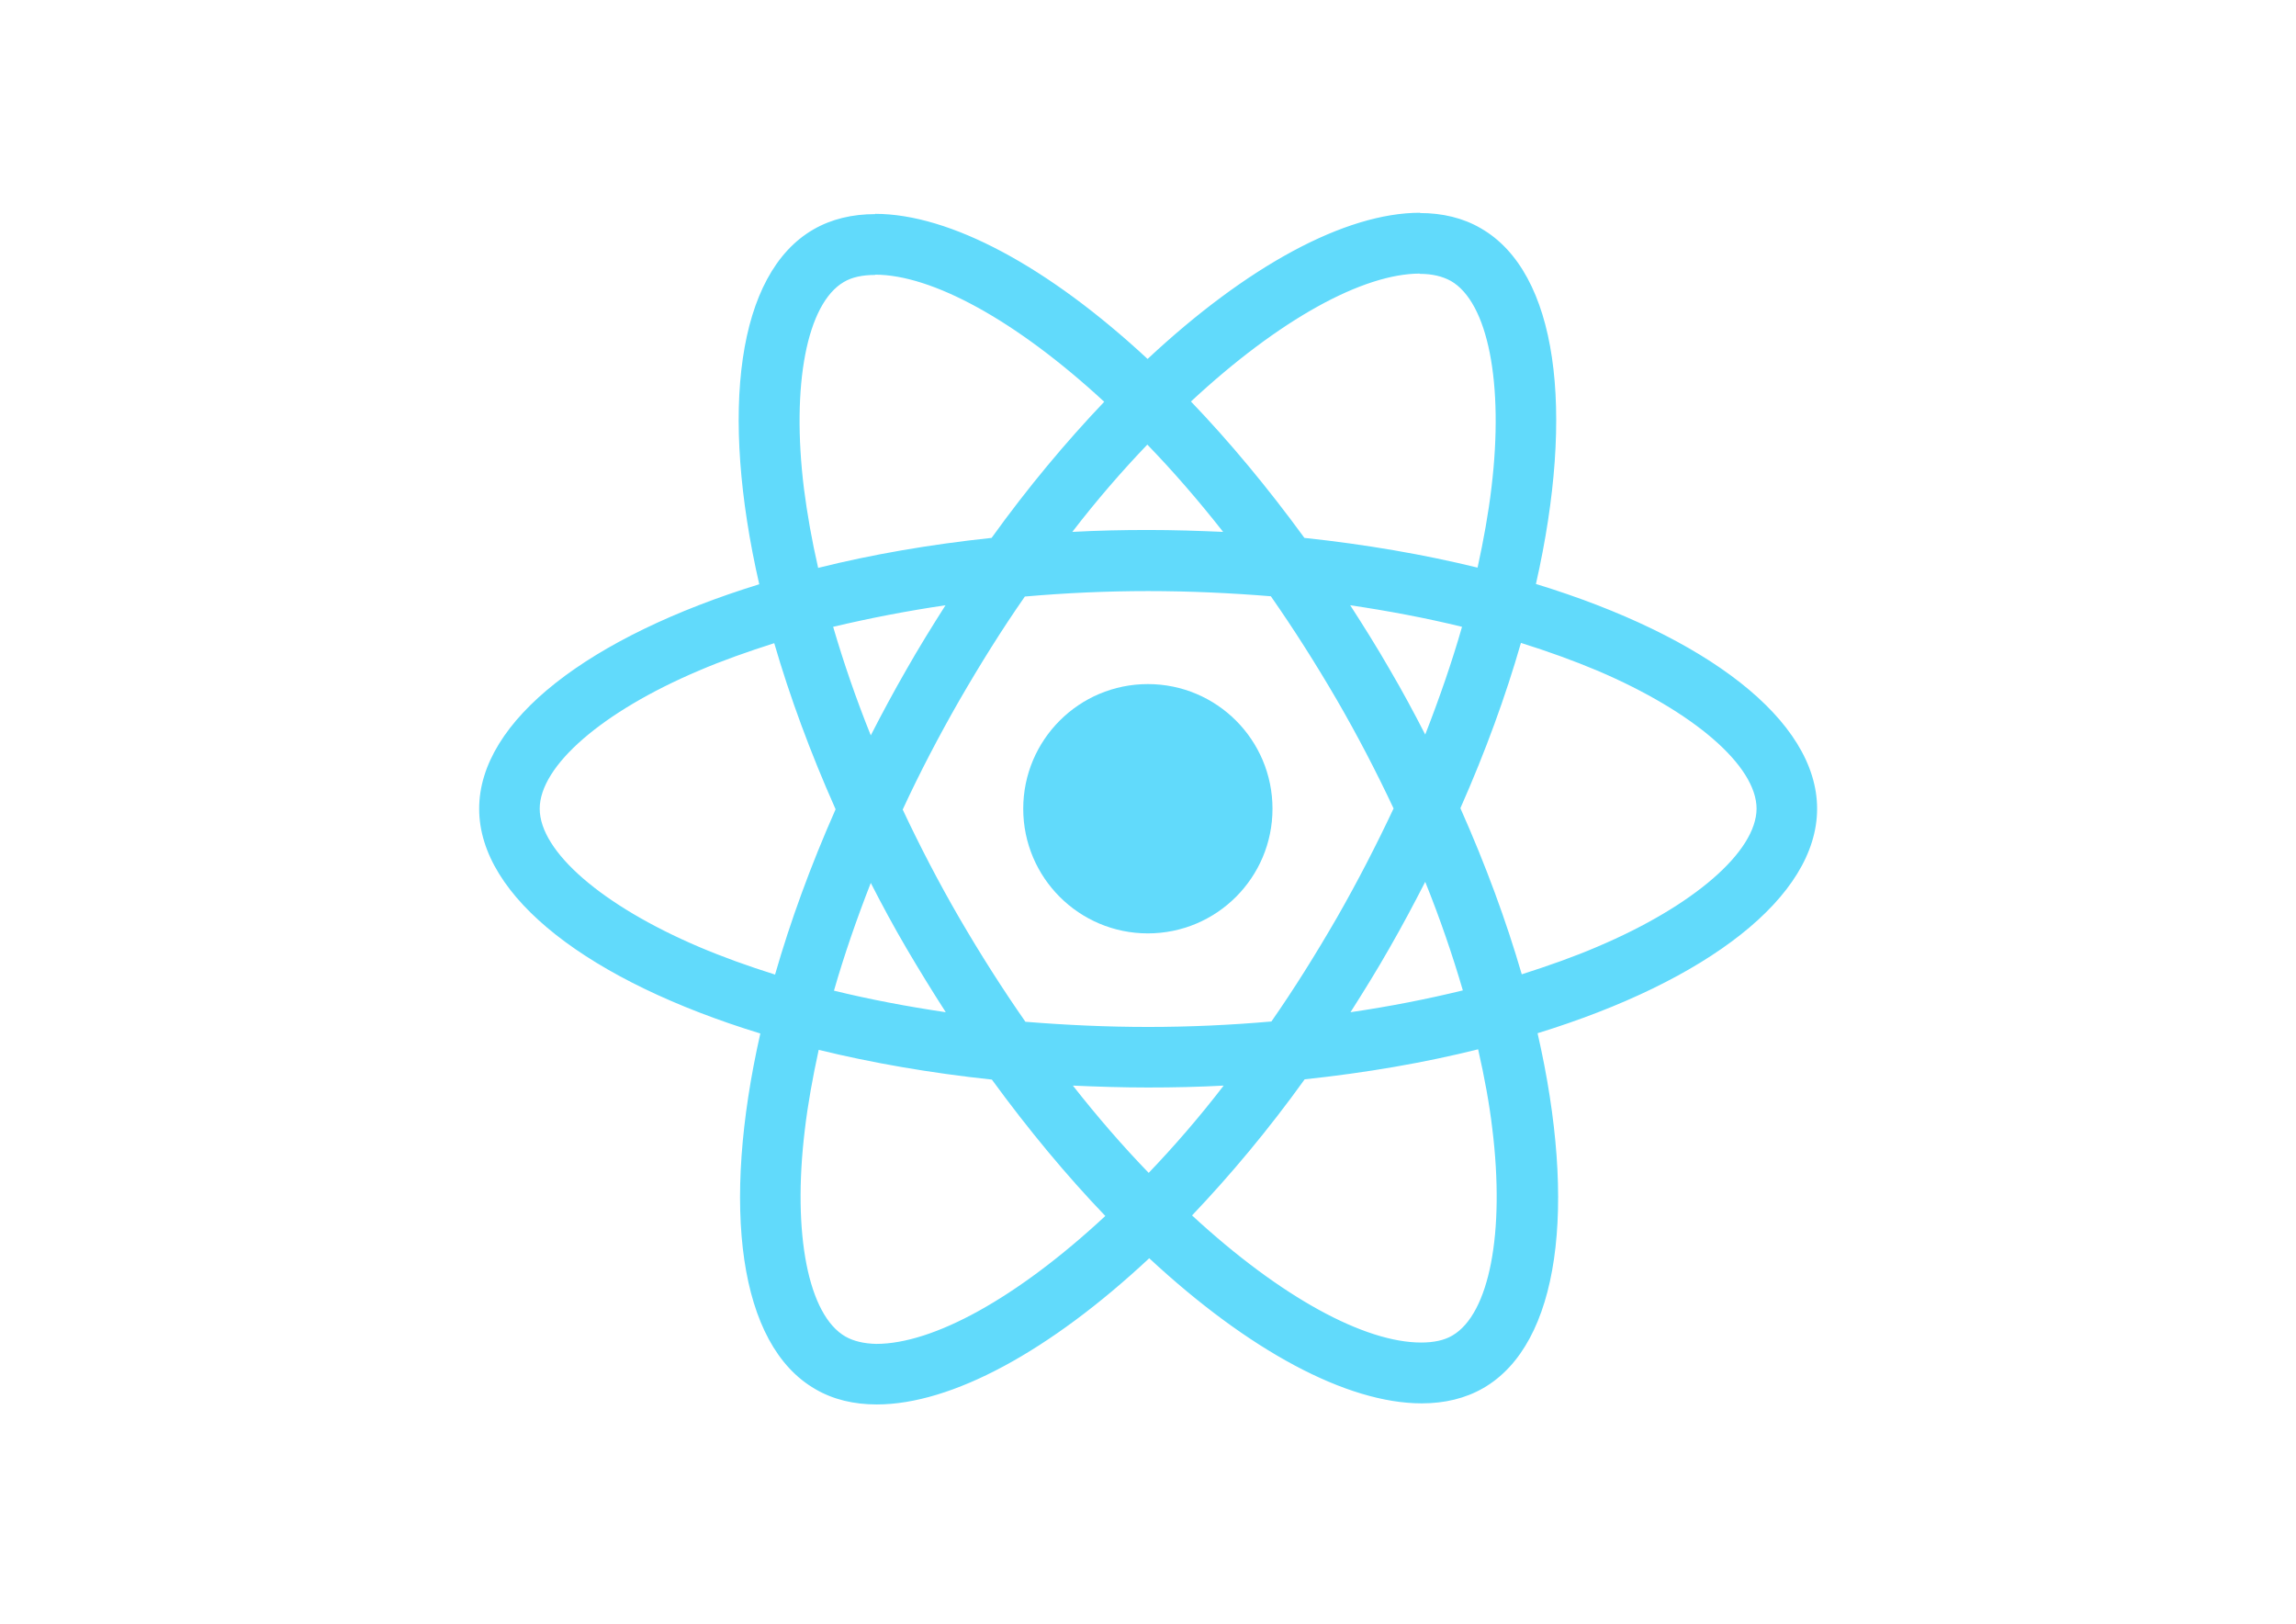
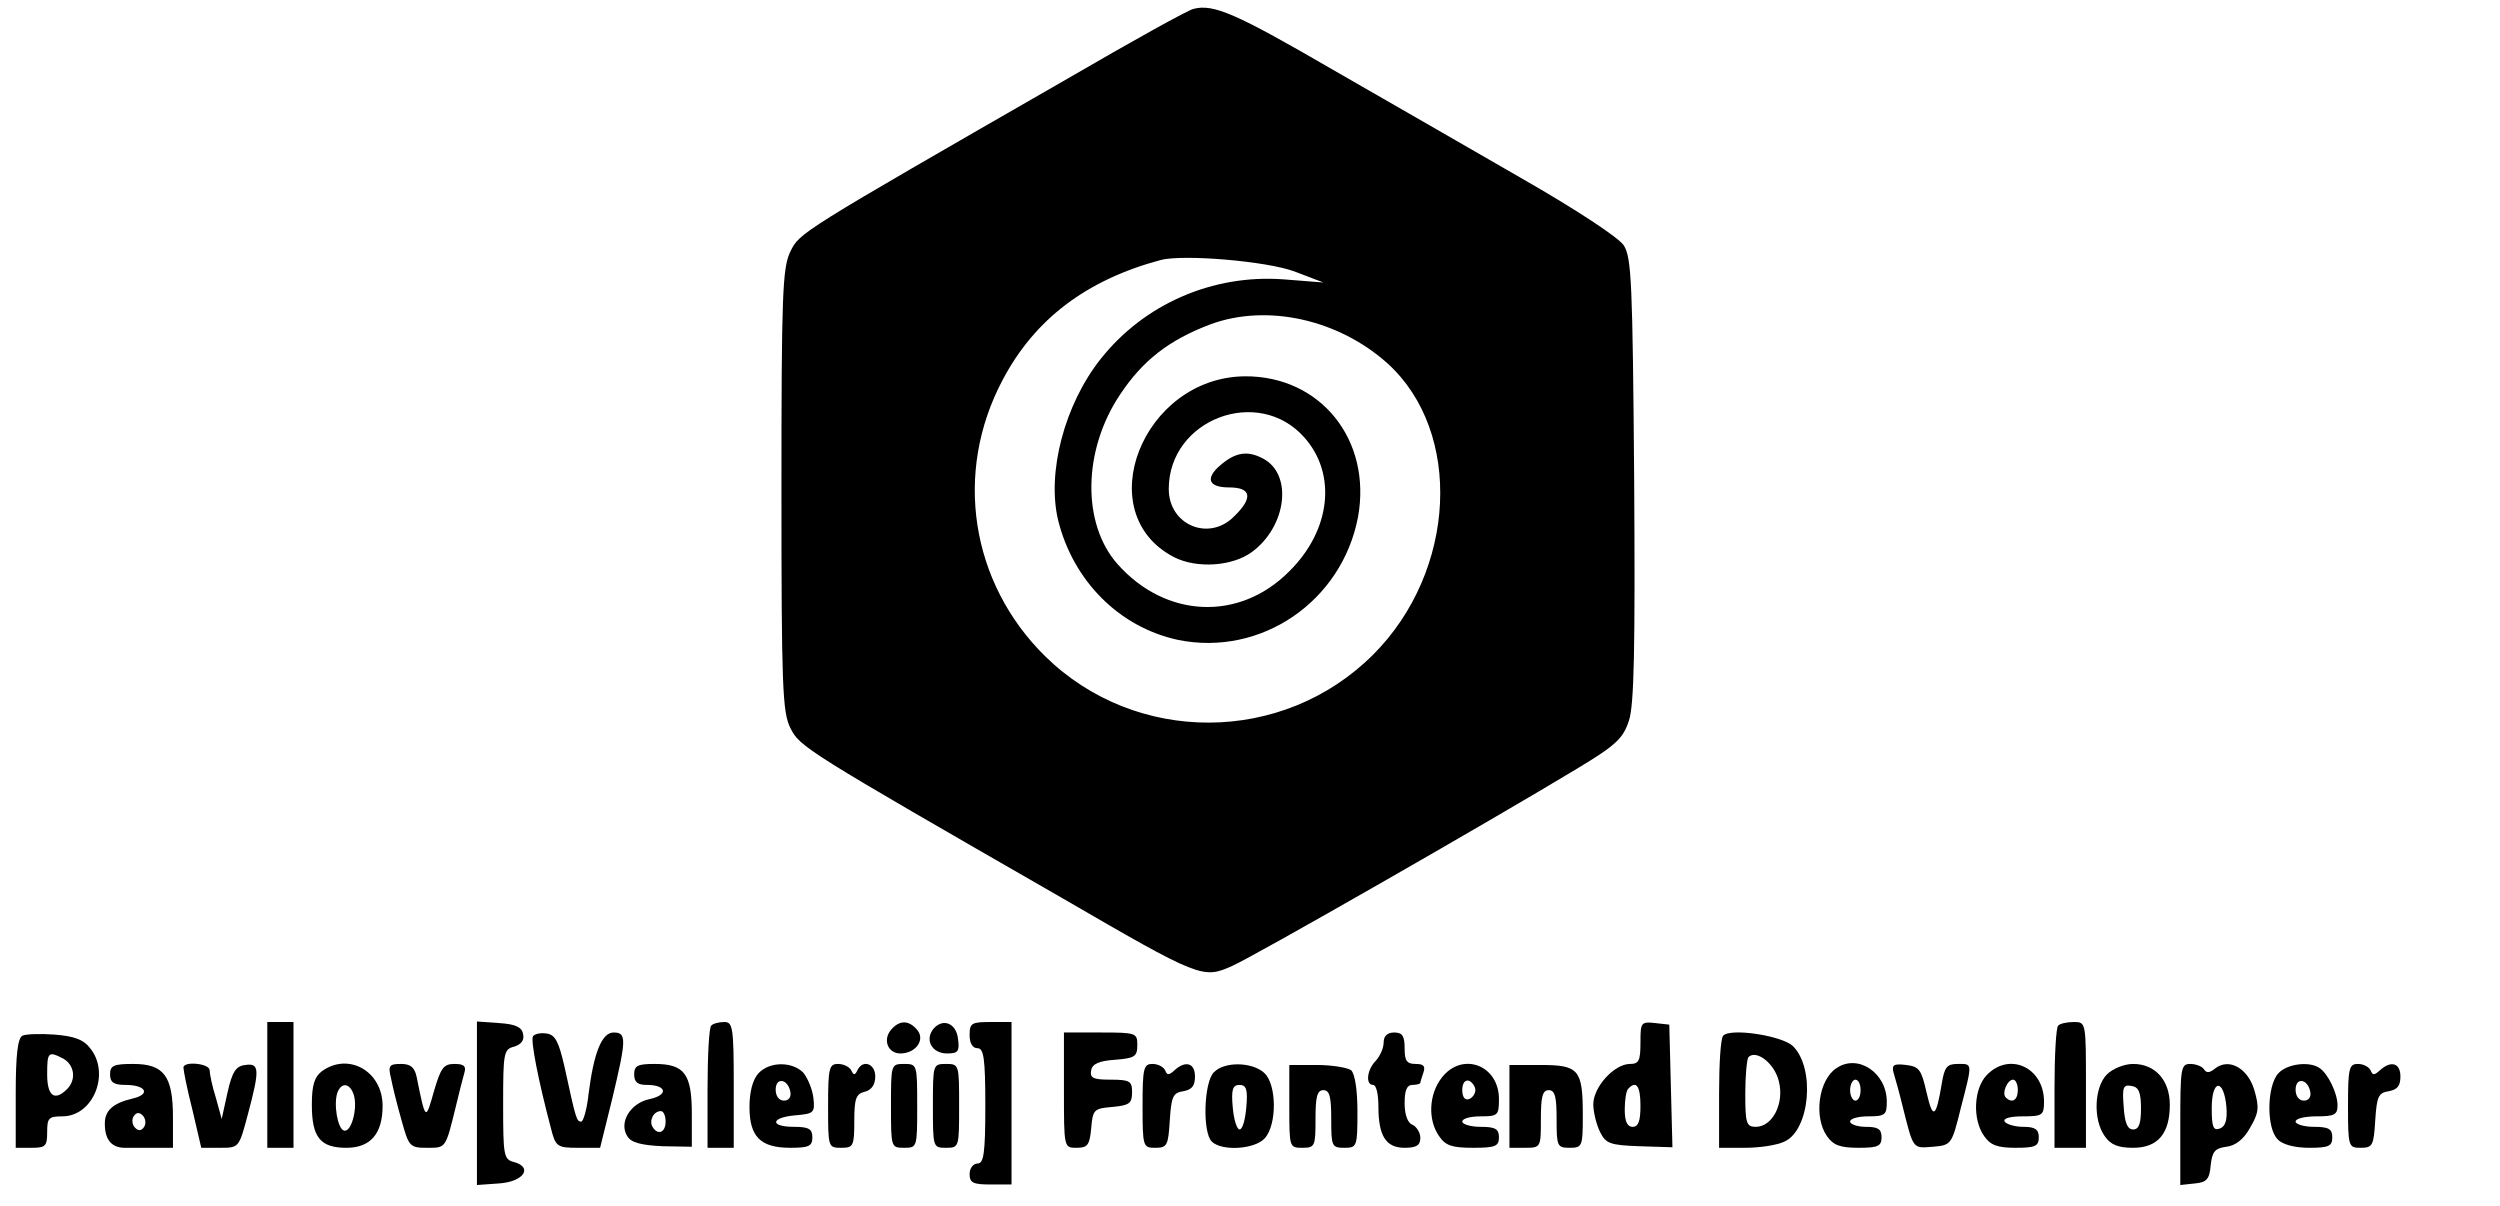
- <svg xmlns="http://www.w3.org/2000/svg" viewBox="0 0 841.9 595.3">
-   <g fill="#61DAFB">
-     <path d="M666.3 296.5c0-32.5-40.7-63.3-103.1-82.4 14.4-63.6 8-114.2-20.2-130.4-6.5-3.8-14.1-5.6-22.4-5.6v22.3c4.6 0 8.3.9 11.4 2.6 13.6 7.8 19.5 37.5 14.9 75.7-1.1 9.4-2.9 19.3-5.1 29.4-19.6-4.8-41-8.5-63.5-10.9-13.5-18.5-27.5-35.3-41.6-50 32.6-30.3 63.2-46.9 84-46.9V78c-27.5 0-63.5 19.6-99.9 53.6-36.4-33.8-72.4-53.2-99.9-53.2v22.3c20.7 0 51.4 16.5 84 46.6-14 14.7-28 31.4-41.3 49.9-22.6 2.4-44 6.1-63.6 11-2.3-10-4-19.7-5.2-29-4.7-38.2 1.1-67.9 14.6-75.8 3-1.8 6.9-2.6 11.5-2.6V78.5c-8.4 0-16 1.8-22.6 5.6-28.1 16.2-34.4 66.7-19.9 130.1-62.2 19.2-102.7 49.9-102.7 82.3 0 32.5 40.7 63.3 103.1 82.4-14.4 63.6-8 114.2 20.2 130.4 6.5 3.8 14.1 5.6 22.5 5.6 27.5 0 63.5-19.6 99.9-53.6 36.4 33.8 72.4 53.2 99.9 53.2 8.4 0 16-1.8 22.6-5.6 28.1-16.2 34.4-66.7 19.9-130.1 62-19.1 102.5-49.9 102.5-82.3zm-130.2-66.7c-3.7 12.9-8.3 26.2-13.5 39.5-4.1-8-8.4-16-13.1-24-4.6-8-9.5-15.8-14.4-23.4 14.2 2.1 27.9 4.7 41 7.9zm-45.8 106.5c-7.8 13.5-15.8 26.3-24.1 38.2-14.9 1.3-30 2-45.2 2-15.1 0-30.2-.7-45-1.9-8.3-11.9-16.4-24.6-24.2-38-7.6-13.1-14.5-26.4-20.8-39.8 6.2-13.4 13.2-26.8 20.7-39.9 7.8-13.5 15.8-26.3 24.1-38.2 14.9-1.3 30-2 45.2-2 15.1 0 30.2.7 45 1.9 8.3 11.9 16.4 24.6 24.2 38 7.6 13.1 14.5 26.4 20.8 39.8-6.3 13.4-13.2 26.8-20.7 39.9zm32.3-13c5.4 13.4 10 26.8 13.8 39.8-13.1 3.2-26.9 5.9-41.2 8 4.9-7.7 9.8-15.6 14.4-23.7 4.6-8 8.9-16.1 13-24.1zM421.2 430c-9.3-9.6-18.6-20.3-27.8-32 9 .4 18.2.7 27.5.7 9.4 0 18.7-.2 27.8-.7-9 11.7-18.3 22.4-27.5 32zm-74.4-58.9c-14.2-2.1-27.9-4.7-41-7.9 3.7-12.9 8.3-26.2 13.5-39.5 4.1 8 8.4 16 13.1 24 4.7 8 9.5 15.8 14.4 23.4zM420.7 163c9.3 9.6 18.6 20.3 27.8 32-9-.4-18.2-.7-27.5-.7-9.4 0-18.7.2-27.8.7 9-11.7 18.3-22.4 27.5-32zm-74 58.9c-4.9 7.7-9.8 15.6-14.4 23.7-4.6 8-8.9 16-13 24-5.4-13.4-10-26.8-13.8-39.8 13.1-3.1 26.9-5.8 41.2-7.9zm-90.5 125.2c-35.4-15.1-58.3-34.9-58.3-50.6 0-15.7 22.9-35.6 58.3-50.6 8.6-3.7 18-7 27.7-10.1 5.7 19.6 13.2 40 22.5 60.9-9.2 20.8-16.6 41.1-22.2 60.6-9.9-3.1-19.3-6.5-28-10.2zM310 490c-13.6-7.8-19.5-37.5-14.9-75.7 1.1-9.4 2.9-19.3 5.1-29.4 19.6 4.8 41 8.5 63.5 10.9 13.5 18.5 27.5 35.3 41.6 50-32.6 30.3-63.2 46.9-84 46.9-4.5-.1-8.3-1-11.3-2.7zm237.2-76.2c4.7 38.2-1.1 67.9-14.6 75.8-3 1.8-6.9 2.6-11.5 2.6-20.7 0-51.4-16.5-84-46.6 14-14.7 28-31.4 41.3-49.9 22.6-2.4 44-6.1 63.6-11 2.3 10.1 4.1 19.8 5.2 29.1zm38.5-66.7c-8.6 3.7-18 7-27.7 10.1-5.7-19.6-13.2-40-22.5-60.9 9.2-20.8 16.6-41.1 22.2-60.6 9.9 3.1 19.3 6.5 28.1 10.2 35.4 15.1 58.3 34.9 58.3 50.6-.1 15.7-23 35.6-58.4 50.6zM320.8 78.4z" />
-     <circle cx="420.9" cy="296.5" r="45.7" />
-     <path d="M520.5 78.1z" />
+ <svg xmlns="http://www.w3.org/2000/svg" version="1.0" width="477pt" height="230pt" viewBox="0 0 477 230" preserveAspectRatio="xMidYMid meet">
+   <g transform="translate(0,230) scale(0.1,-0.1)" fill="#000000" stroke="none">
+     <path d="M2277 2283 c-10 -2 -118 -62 -240 -133 -517 -297 -511 -294 -529 -330 -15 -31 -17 -80 -17 -455 0 -376 2 -424 17 -454 18 -36 27 -42 516 -323 267 -155 271 -156 327 -131 43 19 492 276 659 377 73 44 87 57 98 91 10 30 12 137 10 460 -3 377 -5 424 -20 447 -10 15 -89 67 -190 125 -95 55 -259 149 -365 210 -186 108 -228 126 -266 116z m193 -501 l55 -21 -76 6 c-135 10 -266 -47 -349 -152 -69 -87 -103 -217 -81 -308 29 -116 117 -204 229 -228 158 -32 312 73 343 234 27 147 -71 270 -216 269 -195 -2 -297 -261 -135 -345 43 -22 111 -18 149 10 66 49 78 148 21 178 -30 16 -53 12 -82 -13 -29 -25 -22 -42 17 -42 43 0 46 -20 10 -55 -48 -49 -125 -17 -125 52 0 133 171 198 259 98 62 -70 50 -177 -29 -255 -95 -96 -236 -90 -328 14 -68 77 -66 217 5 323 43 65 93 104 172 134 108 40 244 10 338 -74 145 -131 132 -397 -27 -556 -172 -172 -453 -173 -626 -3 -142 140 -175 350 -81 527 61 116 160 191 302 229 43 11 201 -2 255 -22z" />
+     <path d="M510 230 l0 -120 25 0 25 0 0 120 0 120 -25 0 -25 0 0 -120z" />
+     <path d="M910 195 l0 -156 42 3 c47 3 66 31 28 41 -19 5 -20 13 -20 110 0 98 1 105 21 110 13 4 20 12 17 24 -2 13 -14 19 -46 21 l-42 3 0 -156z" />
+     <path d="M1357 343 c-4 -3 -7 -57 -7 -120 l0 -113 25 0 25 0 0 120 c0 110 -2 120 -18 120 -10 0 -22 -3 -25 -7z" />
+     <path d="M1700 335 c-16 -19 -6 -45 18 -45 29 0 48 26 32 45 -16 19 -34 19 -50 0z" />
+     <path d="M1781 337 c-17 -21 -3 -47 26 -47 21 0 24 4 21 27 -3 31 -29 41 -47 20z" />
+     <path d="M1850 325 c0 -16 6 -25 15 -25 12 0 15 -19 15 -110 0 -91 -3 -110 -15 -110 -8 0 -15 -9 -15 -20 0 -17 7 -20 40 -20 l40 0 0 155 0 155 -40 0 c-36 0 -40 -2 -40 -25z" />
+     <path d="M3130 311 c0 -35 -3 -41 -20 -41 -30 0 -70 -44 -70 -77 0 -15 6 -39 13 -53 11 -22 19 -25 75 -27 l63 -2 -3 117 -3 117 -27 3 c-27 3 -28 1 -28 -37z m0 -121 c0 -29 -4 -40 -15 -40 -10 0 -15 10 -15 33 0 19 3 37 7 40 15 16 23 5 23 -33z" />
+     <path d="M3927 343 c-4 -3 -7 -57 -7 -120 l0 -113 30 0 30 0 0 120 c0 119 0 120 -23 120 -13 0 -27 -3 -30 -7z" />
+     <path d="M43 324 c-9 -4 -13 -36 -13 -110 l0 -104 30 0 c27 0 30 3 30 30 0 27 3 30 29 30 59 0 92 82 53 130 -13 17 -31 23 -68 26 -27 2 -55 1 -61 -2z m78 -44 c21 -12 25 -40 7 -58 -24 -24 -38 -13 -38 28 0 43 2 45 31 30z" />
+     <path d="M1017 323 c-5 -8 10 -84 34 -175 9 -36 12 -38 52 -38 l42 0 23 93 c27 113 28 127 3 127 -23 0 -38 -39 -48 -117 -3 -29 -10 -53 -14 -53 -9 0 -10 4 -32 105 -11 48 -18 61 -34 63 -12 2 -23 -1 -26 -5z" />
+     <path d="M2030 220 c0 -110 0 -110 24 -110 21 0 25 5 28 37 3 36 5 38 41 41 32 3 37 7 37 28 0 21 -4 24 -41 24 -33 0 -40 3 -37 18 2 12 15 18 46 20 37 3 42 6 42 28 0 23 -2 24 -70 24 l-70 0 0 -110z" />
+     <path d="M2640 311 c0 -11 -7 -26 -15 -35 -17 -17 -20 -46 -5 -46 6 0 10 -18 10 -41 0 -56 14 -79 50 -79 23 0 30 5 30 19 0 10 -7 21 -15 25 -9 3 -15 19 -15 41 0 24 4 35 15 35 8 0 15 2 15 4 0 2 3 11 6 20 4 12 0 16 -15 16 -17 0 -21 6 -21 30 0 23 -4 30 -20 30 -13 0 -20 -7 -20 -19z" />
+     <path d="M3288 324 c-5 -4 -8 -54 -8 -111 l0 -103 50 0 c27 0 61 5 75 12 48 22 59 139 16 182 -21 20 -119 35 -133 20z m106 -87 c11 -42 -12 -87 -44 -87 -18 0 -20 7 -20 63 0 35 3 66 6 70 15 15 50 -12 58 -46z" />
+     <path d="M210 250 c0 -15 7 -20 29 -20 40 0 49 -18 14 -26 -38 -9 -53 -23 -53 -48 0 -32 14 -47 41 -46 13 0 39 0 57 0 l32 0 0 58 c0 79 -17 102 -76 102 -37 0 -44 -3 -44 -20z m65 -100 c-5 -8 -11 -8 -17 -2 -6 6 -7 16 -3 22 5 8 11 8 17 2 6 -6 7 -16 3 -22z" />
+     <path d="M350 263 c0 -5 7 -41 17 -80 l17 -73 36 0 c36 0 36 0 53 64 23 86 22 98 -5 94 -18 -2 -25 -13 -34 -53 l-11 -50 -11 40 c-7 22 -12 46 -12 53 0 13 -50 18 -50 5z" />
+     <path d="M614 256 c-14 -11 -19 -26 -19 -64 0 -62 16 -82 66 -82 46 0 69 27 69 80 0 66 -65 103 -116 66z m61 -45 c8 -26 -5 -73 -19 -68 -12 4 -20 51 -12 73 8 20 24 17 31 -5z" />
+     <path d="M746 243 c3 -16 12 -52 20 -80 14 -51 16 -53 49 -53 36 0 35 -2 55 80 6 25 13 53 16 63 4 13 -1 17 -19 17 -21 0 -26 -8 -39 -52 -16 -57 -16 -57 -33 27 -4 19 -12 25 -30 25 -22 0 -25 -3 -19 -27z" />
+     <path d="M1210 250 c0 -15 7 -20 24 -20 38 0 42 -19 6 -27 -37 -7 -60 -45 -43 -71 7 -12 26 -17 67 -19 l56 -1 0 63 c0 76 -14 95 -71 95 -32 0 -39 -3 -39 -20z m60 -90 c0 -21 -15 -27 -25 -10 -7 12 2 30 16 30 5 0 9 -9 9 -20z" />
+     <path d="M1447 252 c-11 -12 -17 -36 -17 -64 0 -57 21 -78 78 -78 35 0 42 3 42 20 0 16 -7 20 -35 20 -47 0 -45 18 3 22 35 3 37 5 34 33 -2 17 -11 38 -19 48 -21 22 -65 22 -86 -1z m61 -35 c2 -10 -3 -17 -12 -17 -10 0 -16 9 -16 21 0 24 23 21 28 -4z" />
+     <path d="M1580 190 c0 -79 0 -80 25 -80 23 0 25 3 25 51 0 42 3 52 20 56 13 3 20 14 20 29 0 25 -24 33 -34 12 -5 -10 -7 -10 -12 0 -3 6 -14 12 -25 12 -17 0 -19 -8 -19 -80z" />
+     <path d="M1700 190 c0 -79 0 -80 25 -80 25 0 25 1 25 80 0 79 0 80 -25 80 -25 0 -25 -1 -25 -80z" />
+     <path d="M1780 190 c0 -79 0 -80 25 -80 25 0 25 1 25 80 0 79 0 80 -25 80 -25 0 -25 -1 -25 -80z" />
+     <path d="M2180 190 c0 -78 1 -80 24 -80 23 0 25 4 28 53 3 45 6 52 26 55 16 3 22 10 22 28 0 26 -18 31 -39 12 -11 -10 -14 -10 -18 0 -3 6 -13 12 -24 12 -17 0 -19 -8 -19 -80z" />
+     <path d="M2316 254 c-19 -19 -22 -114 -4 -132 19 -19 82 -15 101 6 24 26 23 104 -1 125 -23 21 -76 22 -96 1z m62 -66 c-2 -24 -7 -43 -13 -43 -5 0 -11 19 -13 43 -3 33 0 42 13 42 13 0 16 -9 13 -42z" />
+     <path d="M2460 189 c0 -78 0 -79 25 -79 24 0 25 3 25 55 0 42 3 55 15 55 12 0 15 -13 15 -55 0 -52 1 -55 25 -55 24 0 25 2 25 69 0 43 -5 72 -12 79 -7 5 -37 10 -65 10 l-53 0 0 -79z" />
+     <path d="M2751 244 c-25 -32 -27 -81 -5 -112 12 -18 25 -22 65 -22 42 0 49 3 49 20 0 16 -7 20 -35 20 -19 0 -35 5 -35 10 0 6 16 10 35 10 33 0 35 2 35 33 0 65 -70 91 -109 41z m64 -24 c0 -7 -6 -15 -12 -17 -8 -3 -13 4 -13 17 0 13 5 20 13 18 6 -3 12 -11 12 -18z" />
+     <path d="M2880 189 l0 -79 30 0 c30 0 30 1 30 55 0 42 3 55 15 55 12 0 15 -13 15 -55 0 -52 1 -55 25 -55 24 0 25 3 25 61 0 88 -7 97 -80 97 l-60 0 0 -79z" />
+     <path d="M3504 262 c-34 -22 -44 -93 -18 -130 12 -17 25 -22 60 -22 37 0 44 3 44 20 0 16 -7 20 -30 20 -16 0 -30 5 -30 10 0 6 16 10 35 10 32 0 35 3 35 28 0 55 -55 92 -96 64z m46 -42 c0 -11 -4 -20 -10 -20 -5 0 -10 9 -10 20 0 11 5 20 10 20 6 0 10 -9 10 -20z" />
+     <path d="M3613 253 c3 -10 11 -38 17 -63 21 -84 19 -81 58 -78 35 3 36 4 53 73 23 89 23 85 -6 85 -20 0 -25 -6 -30 -37 -11 -66 -17 -70 -29 -18 -10 44 -14 50 -39 53 -24 3 -28 0 -24 -15z" />
+     <path d="M3790 248 c-24 -26 -27 -84 -4 -116 12 -17 25 -22 60 -22 37 0 44 3 44 20 0 15 -7 20 -29 20 -17 0 -33 5 -36 10 -4 6 10 10 34 10 38 0 41 2 41 28 0 66 -67 96 -110 50z m60 -28 c0 -19 -11 -26 -23 -14 -8 8 3 34 14 34 5 0 9 -9 9 -20z" />
+     <path d="M4020 250 c-24 -24 -27 -86 -4 -118 11 -16 25 -22 54 -22 47 0 70 27 70 82 0 47 -28 78 -70 78 -17 0 -39 -9 -50 -20z m65 -65 c0 -29 -4 -40 -15 -40 -11 0 -16 13 -18 43 -3 38 -1 43 15 40 14 -2 18 -13 18 -43z" />
+     <path d="M4160 154 l0 -115 28 3 c22 2 28 8 30 35 3 26 8 32 30 35 17 2 33 14 45 36 17 29 18 39 8 73 -13 42 -49 61 -75 40 -10 -8 -16 -9 -21 -1 -3 5 -15 10 -26 10 -18 0 -19 -8 -19 -116z m88 34 c2 -25 -2 -37 -12 -41 -13 -5 -16 2 -16 39 0 55 23 57 28 2z" />
+     <path d="M4347 252 c-22 -24 -23 -105 -1 -126 9 -10 33 -16 60 -16 37 0 44 3 44 20 0 16 -7 20 -35 20 -19 0 -35 5 -35 10 0 6 18 10 40 10 34 0 40 3 40 21 0 23 -18 60 -34 71 -20 14 -63 8 -79 -10z m61 -35 c2 -10 -3 -17 -12 -17 -10 0 -16 9 -16 21 0 24 23 21 28 -4z" />
+     <path d="M4480 190 c0 -78 1 -80 24 -80 23 0 25 4 28 53 3 45 6 52 26 55 16 3 22 10 22 28 0 26 -18 31 -39 12 -11 -10 -14 -10 -18 0 -3 6 -13 12 -24 12 -17 0 -19 -8 -19 -80z" />
  </g>
</svg>
